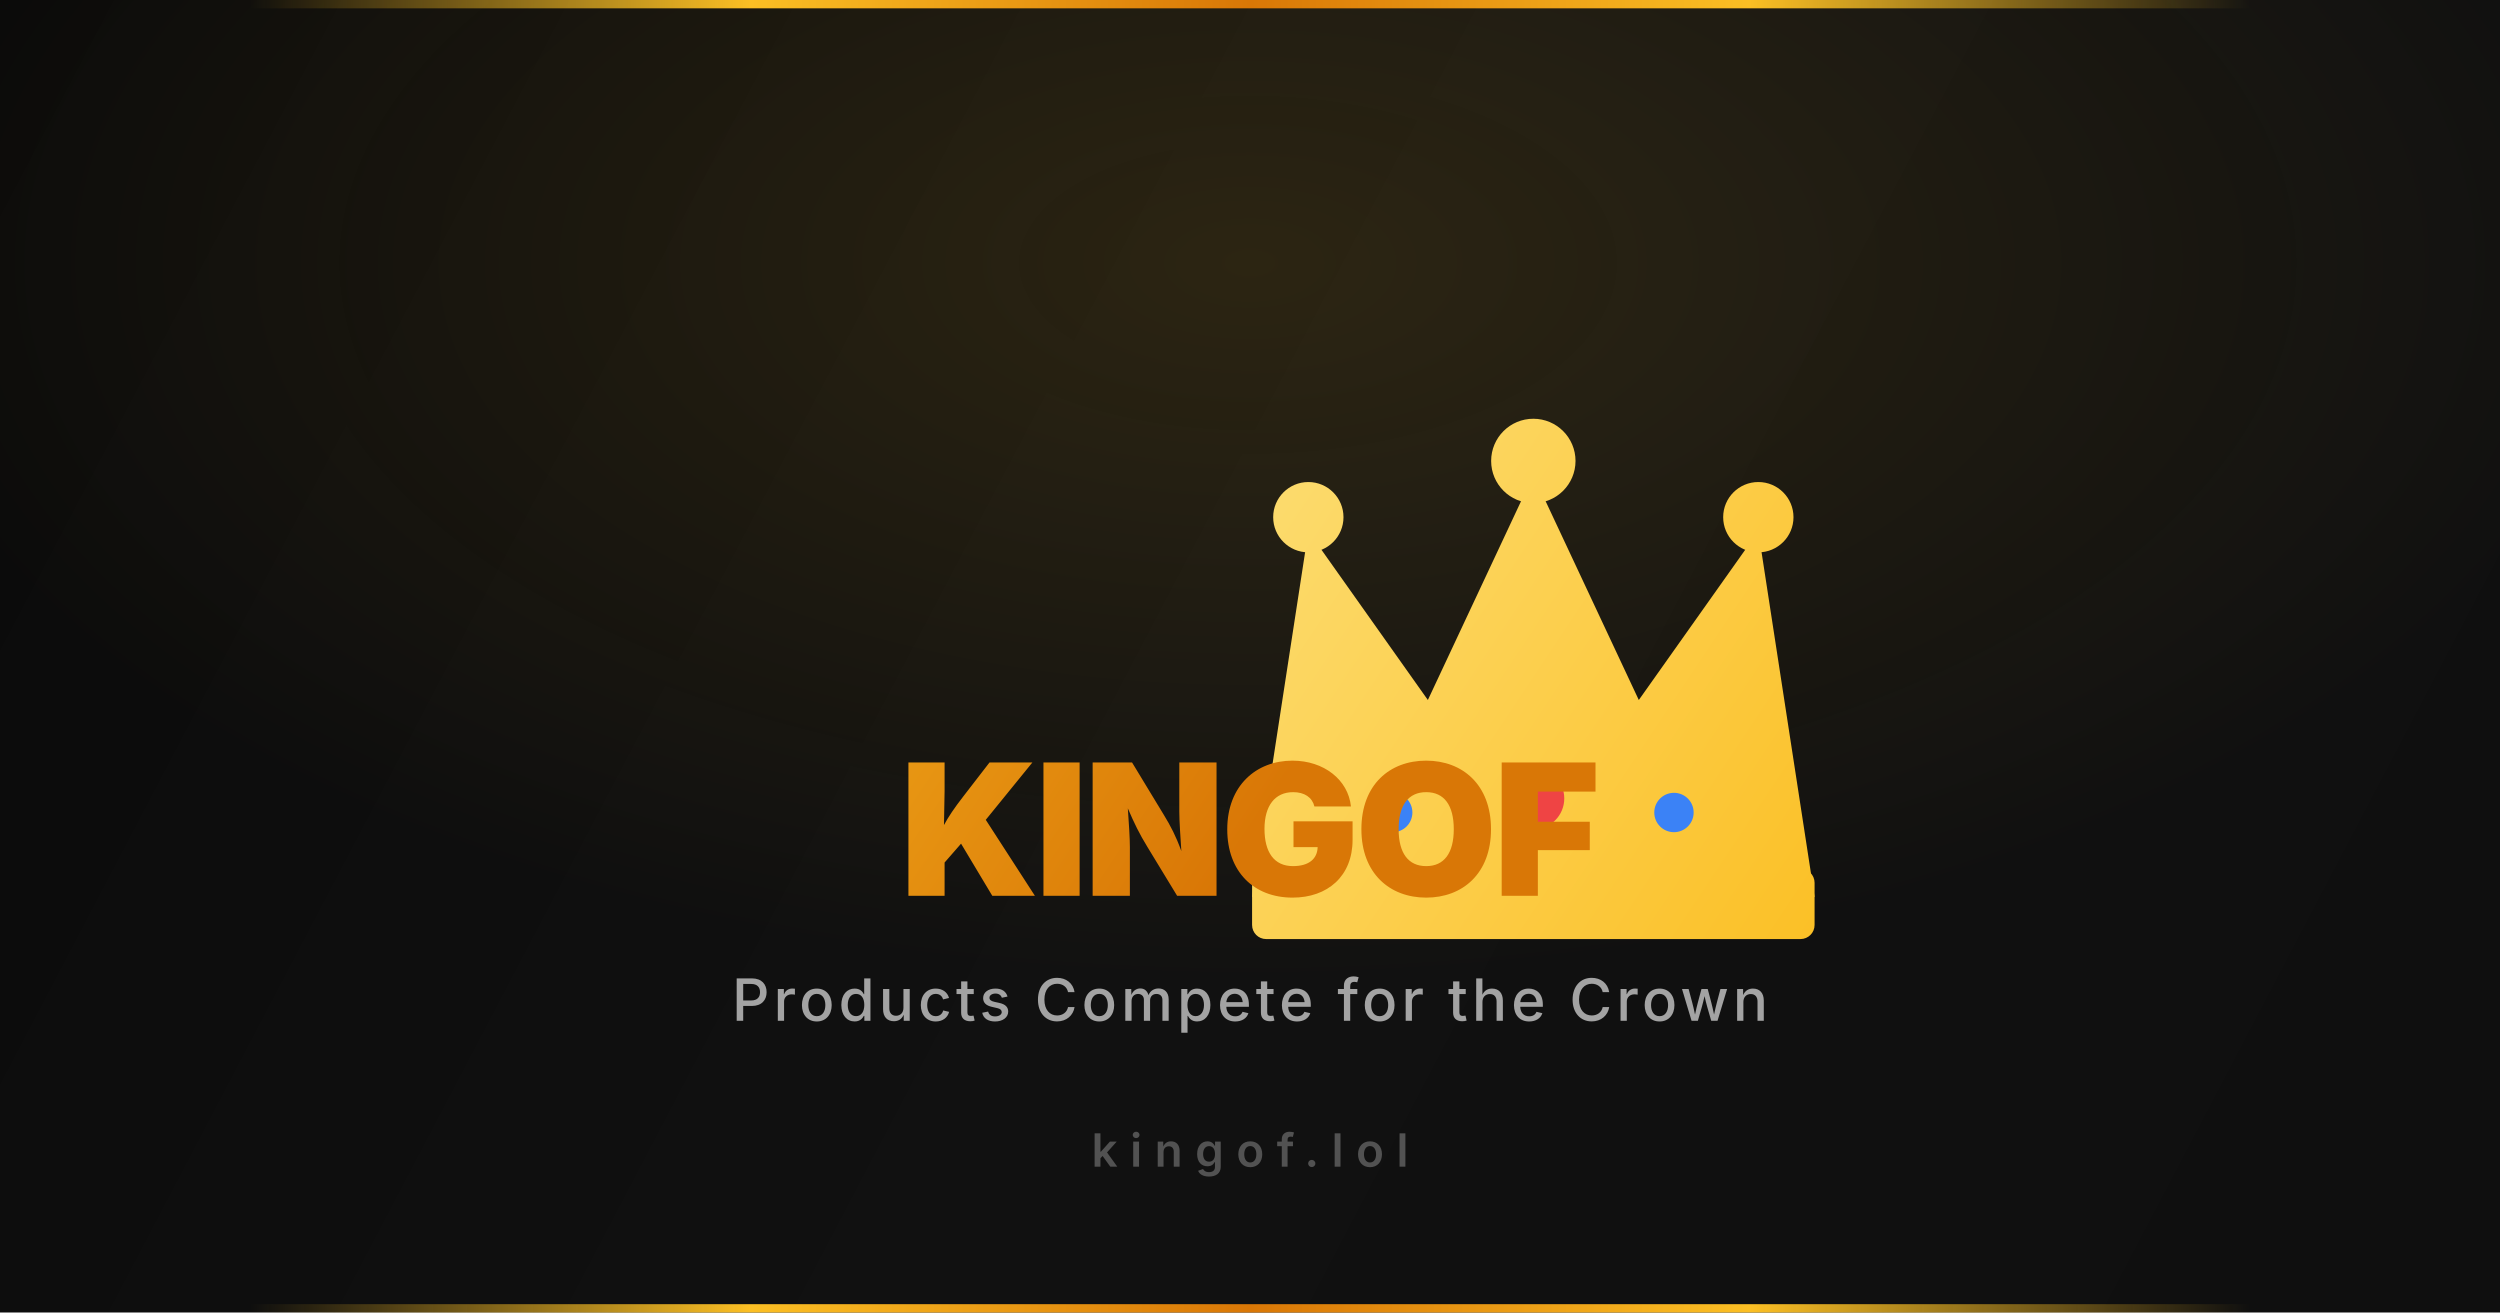
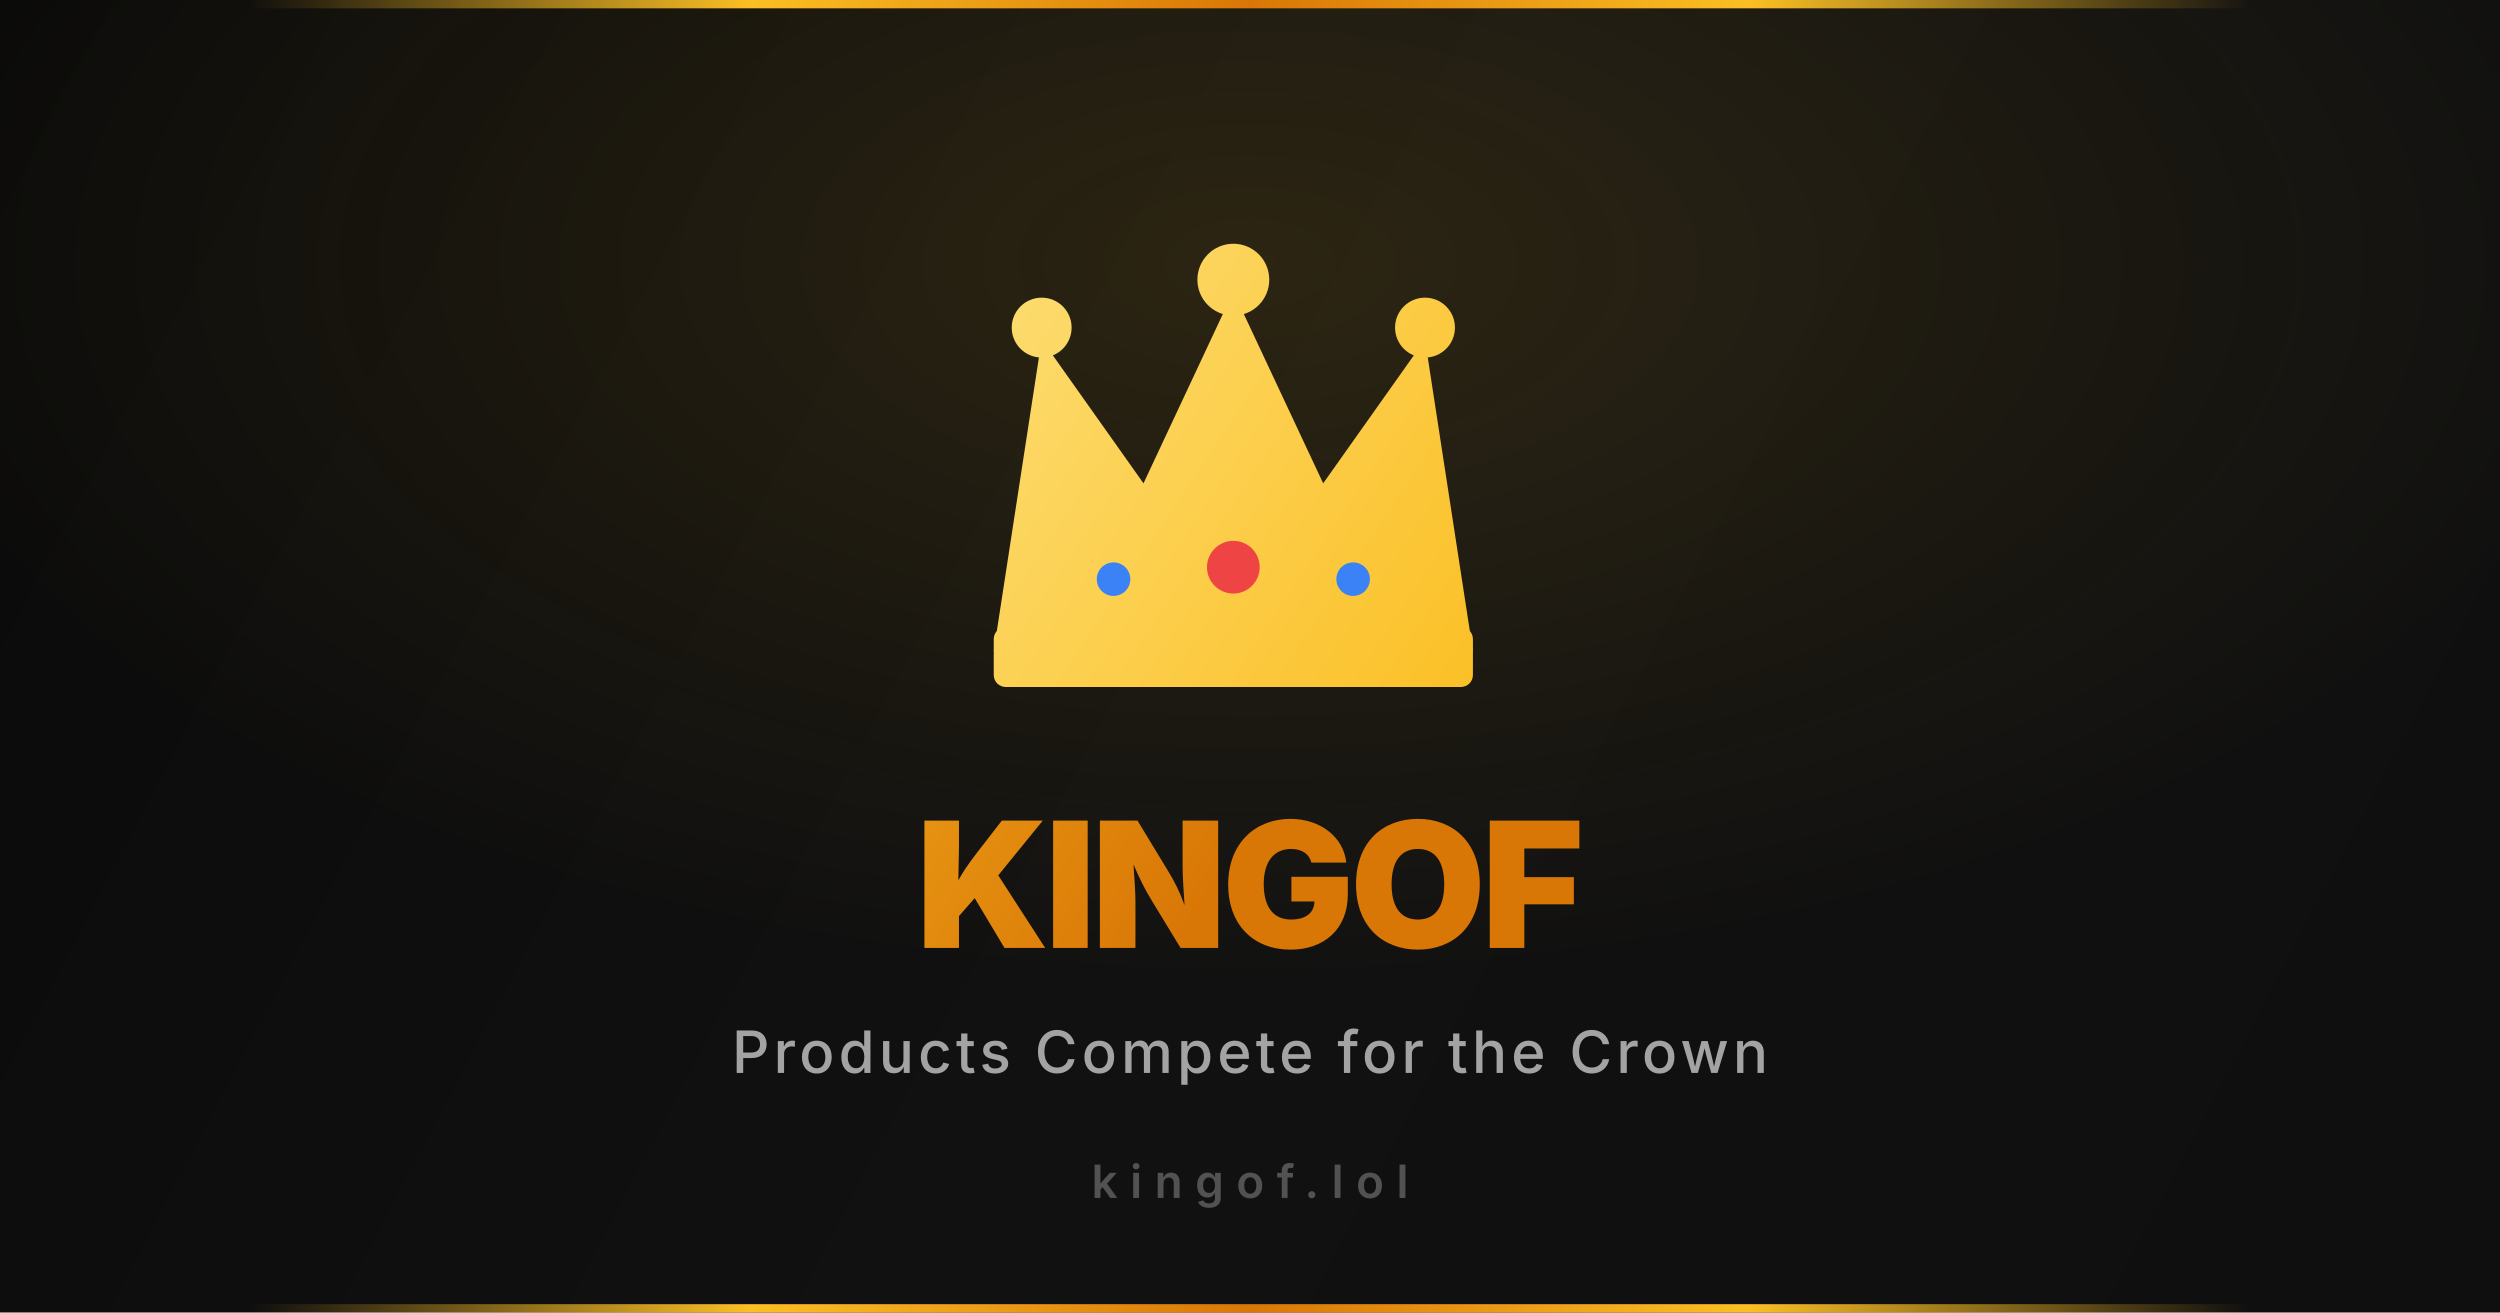
<svg xmlns="http://www.w3.org/2000/svg" viewBox="0 0 1200 630" fill="none" role="img" aria-label="KINGOF cover image">
  <defs>
    <linearGradient id="bg" x1="0" y1="0" x2="1200" y2="630" gradientUnits="userSpaceOnUse">
      <stop offset="0%" stop-color="#0a0a0a" />
      <stop offset="50%" stop-color="#111111" />
      <stop offset="100%" stop-color="#0f0f0f" />
    </linearGradient>
    <radialGradient id="glow" cx="50%" cy="20%" r="55%">
      <stop offset="0%" stop-color="#fbbf24" stop-opacity="0.12" />
      <stop offset="100%" stop-color="#fbbf24" stop-opacity="0" />
    </radialGradient>
    <linearGradient id="gold" x1="0" y1="0" x2="600" y2="400" gradientUnits="userSpaceOnUse">
      <stop offset="0%" stop-color="#fde68a" />
      <stop offset="50%" stop-color="#fbbf24" />
      <stop offset="100%" stop-color="#d97706" />
    </linearGradient>
    <linearGradient id="bar" x1="0" y1="0" x2="1200" y2="0" gradientUnits="userSpaceOnUse">
      <stop offset="10%" stop-color="#fbbf24" stop-opacity="0" />
      <stop offset="30%" stop-color="#fbbf24" />
      <stop offset="50%" stop-color="#d97706" />
      <stop offset="70%" stop-color="#fbbf24" />
      <stop offset="90%" stop-color="#fbbf24" stop-opacity="0" />
    </linearGradient>
  </defs>
  <rect width="1200" height="630" fill="url(#bg)" />
  <rect width="1200" height="630" fill="url(#glow)" />
  <rect y="0" width="1200" height="4" fill="url(#bar)" />
  <rect y="626" width="1200" height="4" fill="url(#bar)" />
-   <g transform="translate(520, 120) scale(1.35)">
+   <g transform="translate(408, 48) scale(1.15)">
    <path d="M60 230 L80 100 L122.5 160 L160 80 L197.5 160 L240 100 L260 230 Z" fill="url(#gold)" />
    <rect x="60" y="220" width="200" height="25" rx="5" fill="url(#gold)" />
    <circle cx="160" cy="195" r="11" fill="#ef4444" />
    <circle cx="110" cy="200" r="7" fill="#3b82f6" />
    <circle cx="210" cy="200" r="7" fill="#3b82f6" />
    <circle cx="80" cy="95" r="12.5" fill="url(#gold)" />
    <circle cx="160" cy="75" r="15" fill="url(#gold)" />
    <circle cx="240" cy="95" r="12.5" fill="url(#gold)" />
  </g>
-   <text x="600" y="430" text-anchor="middle" fill="url(#gold)" font-family="system-ui, -apple-system, Segoe UI, sans-serif" font-size="88" font-weight="900" letter-spacing="-2">KINGOF</text>
-   <text x="600" y="490" text-anchor="middle" fill="#a3a3a3" font-family="system-ui, -apple-system, Segoe UI, sans-serif" font-size="28" font-weight="500" letter-spacing="2">Products Compete for the Crown</text>
-   <text x="600" y="560" text-anchor="middle" fill="#525252" font-family="system-ui, -apple-system, Segoe UI, sans-serif" font-size="22" font-weight="600" letter-spacing="6">kingof.lol</text>
+   <text x="600" y="455" text-anchor="middle" fill="url(#gold)" font-family="system-ui, -apple-system, Segoe UI, sans-serif" font-size="84" font-weight="900" letter-spacing="-2">KINGOF</text>
+   <text x="600" y="515" text-anchor="middle" fill="#a3a3a3" font-family="system-ui, -apple-system, Segoe UI, sans-serif" font-size="28" font-weight="500" letter-spacing="2">Products Compete for the Crown</text>
+   <text x="600" y="575" text-anchor="middle" fill="#525252" font-family="system-ui, -apple-system, Segoe UI, sans-serif" font-size="22" font-weight="600" letter-spacing="6">kingof.lol</text>
</svg>
